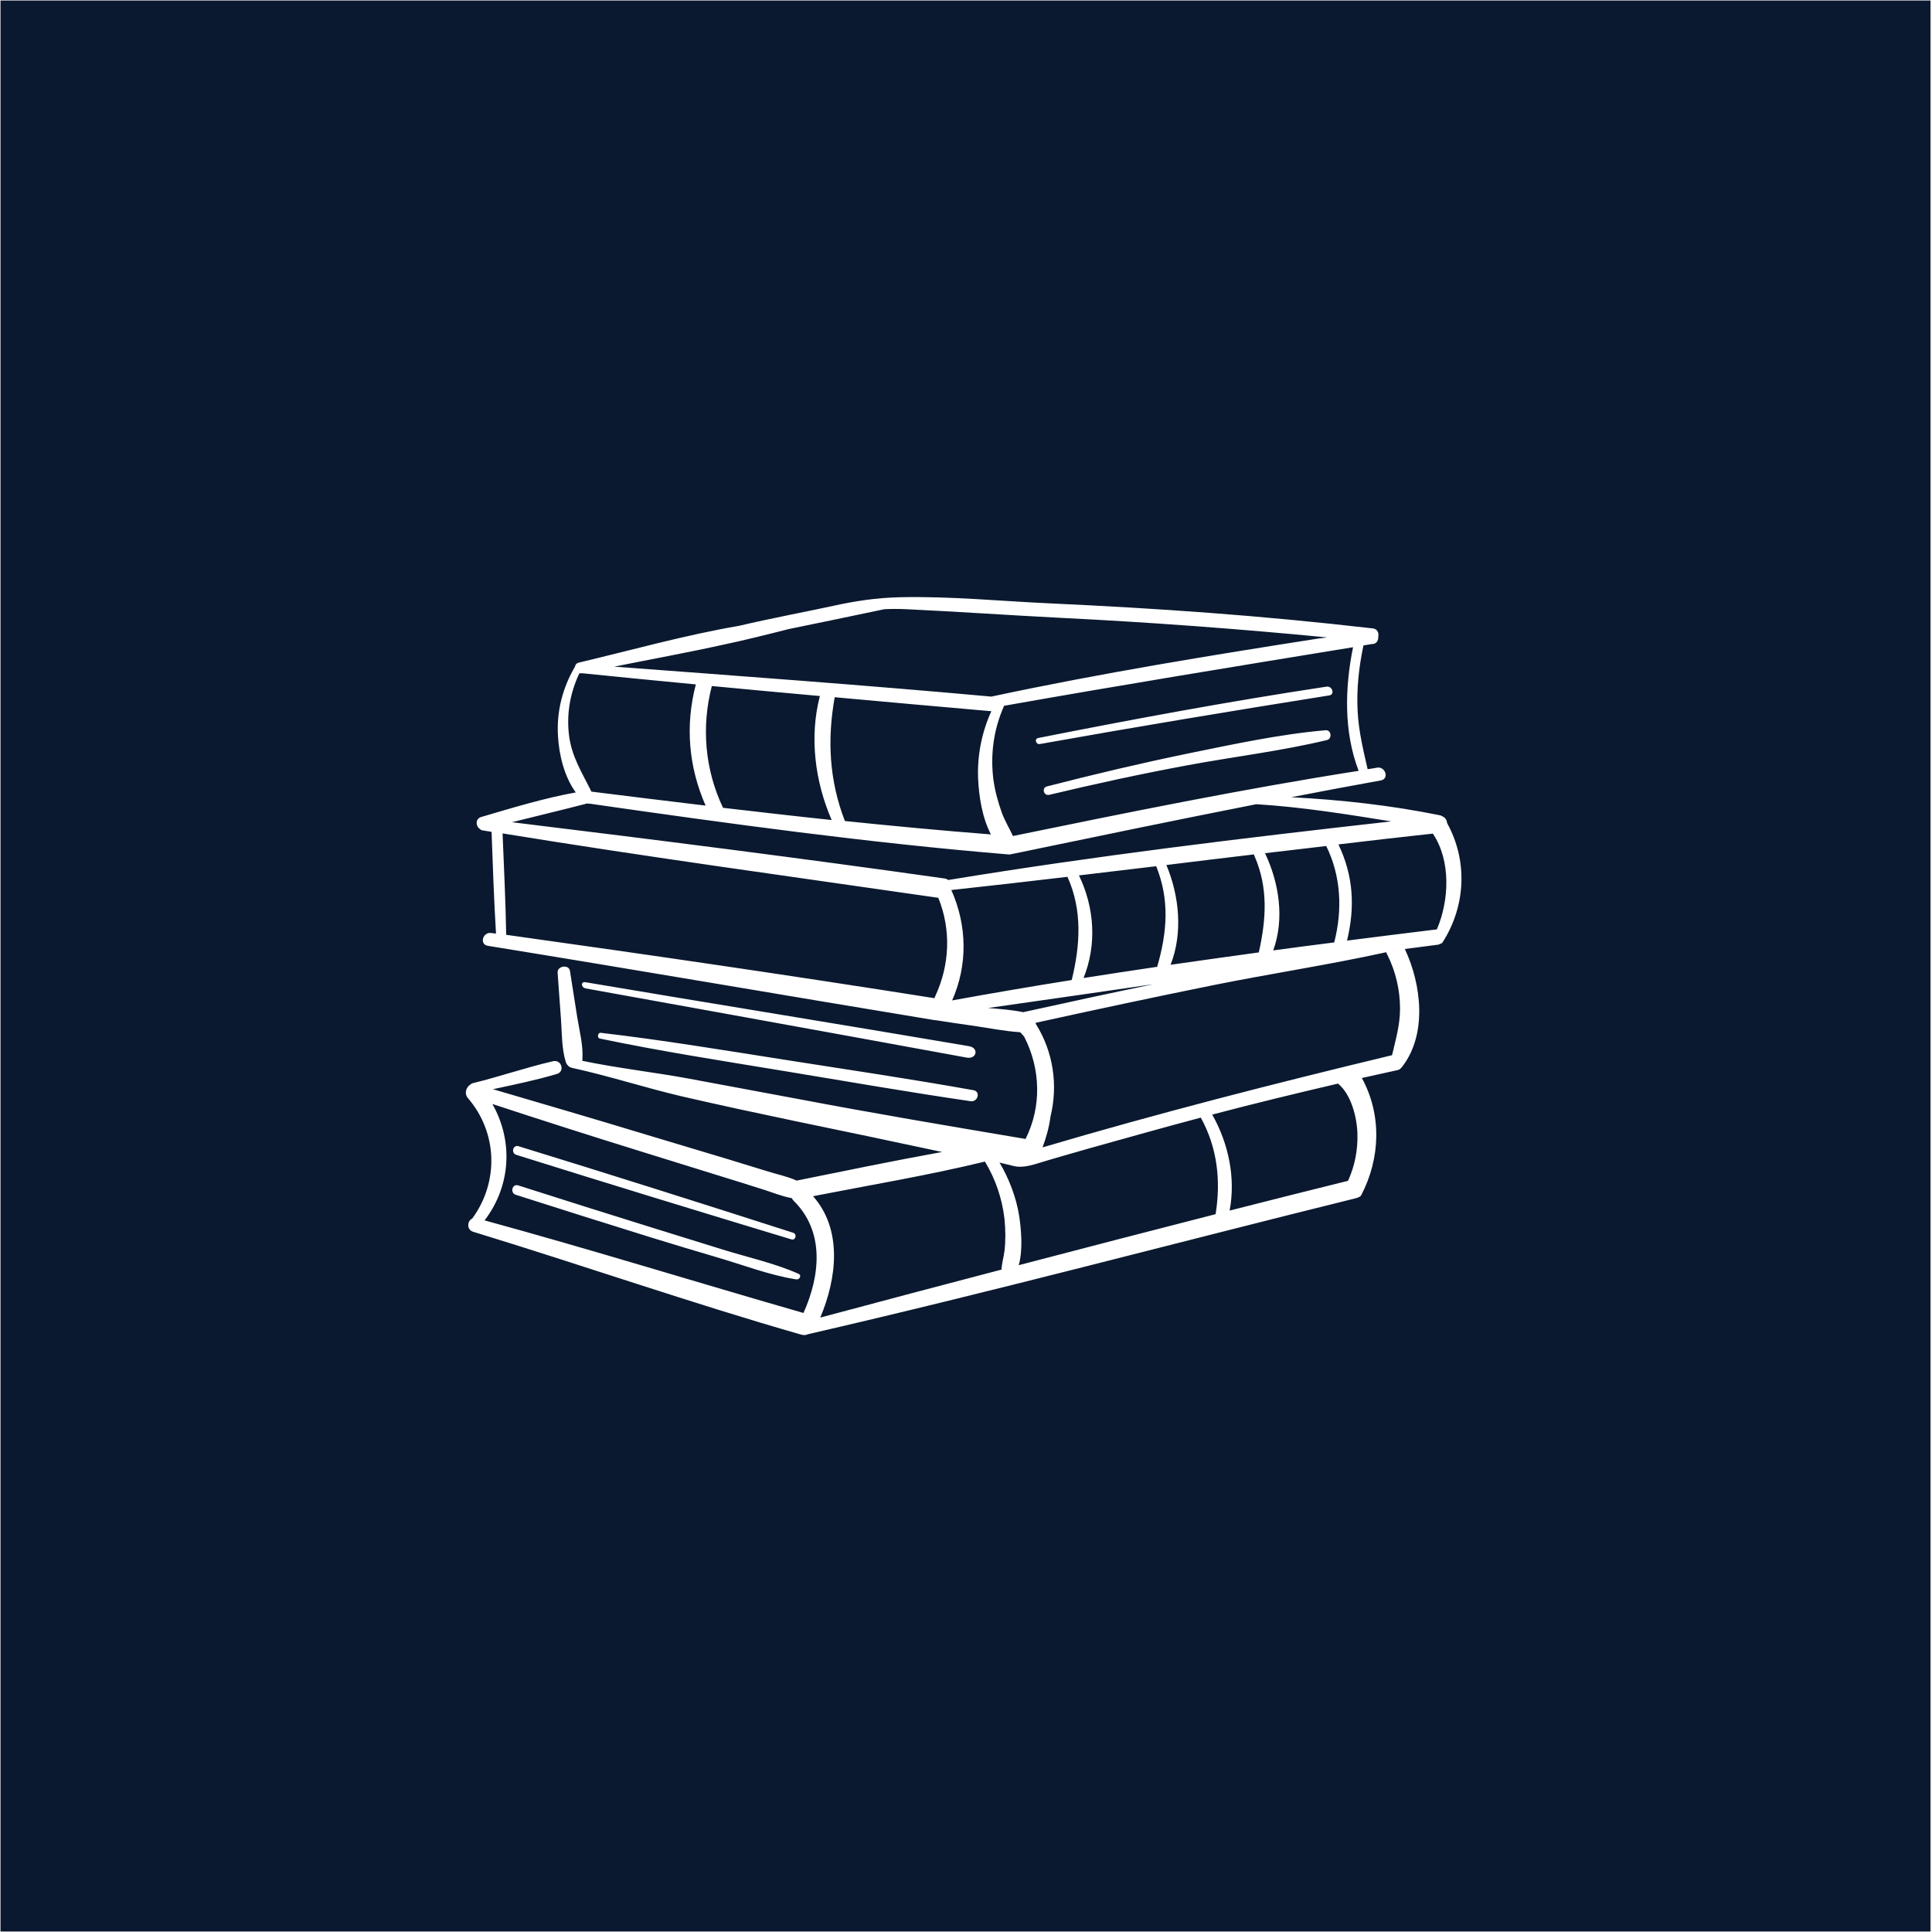
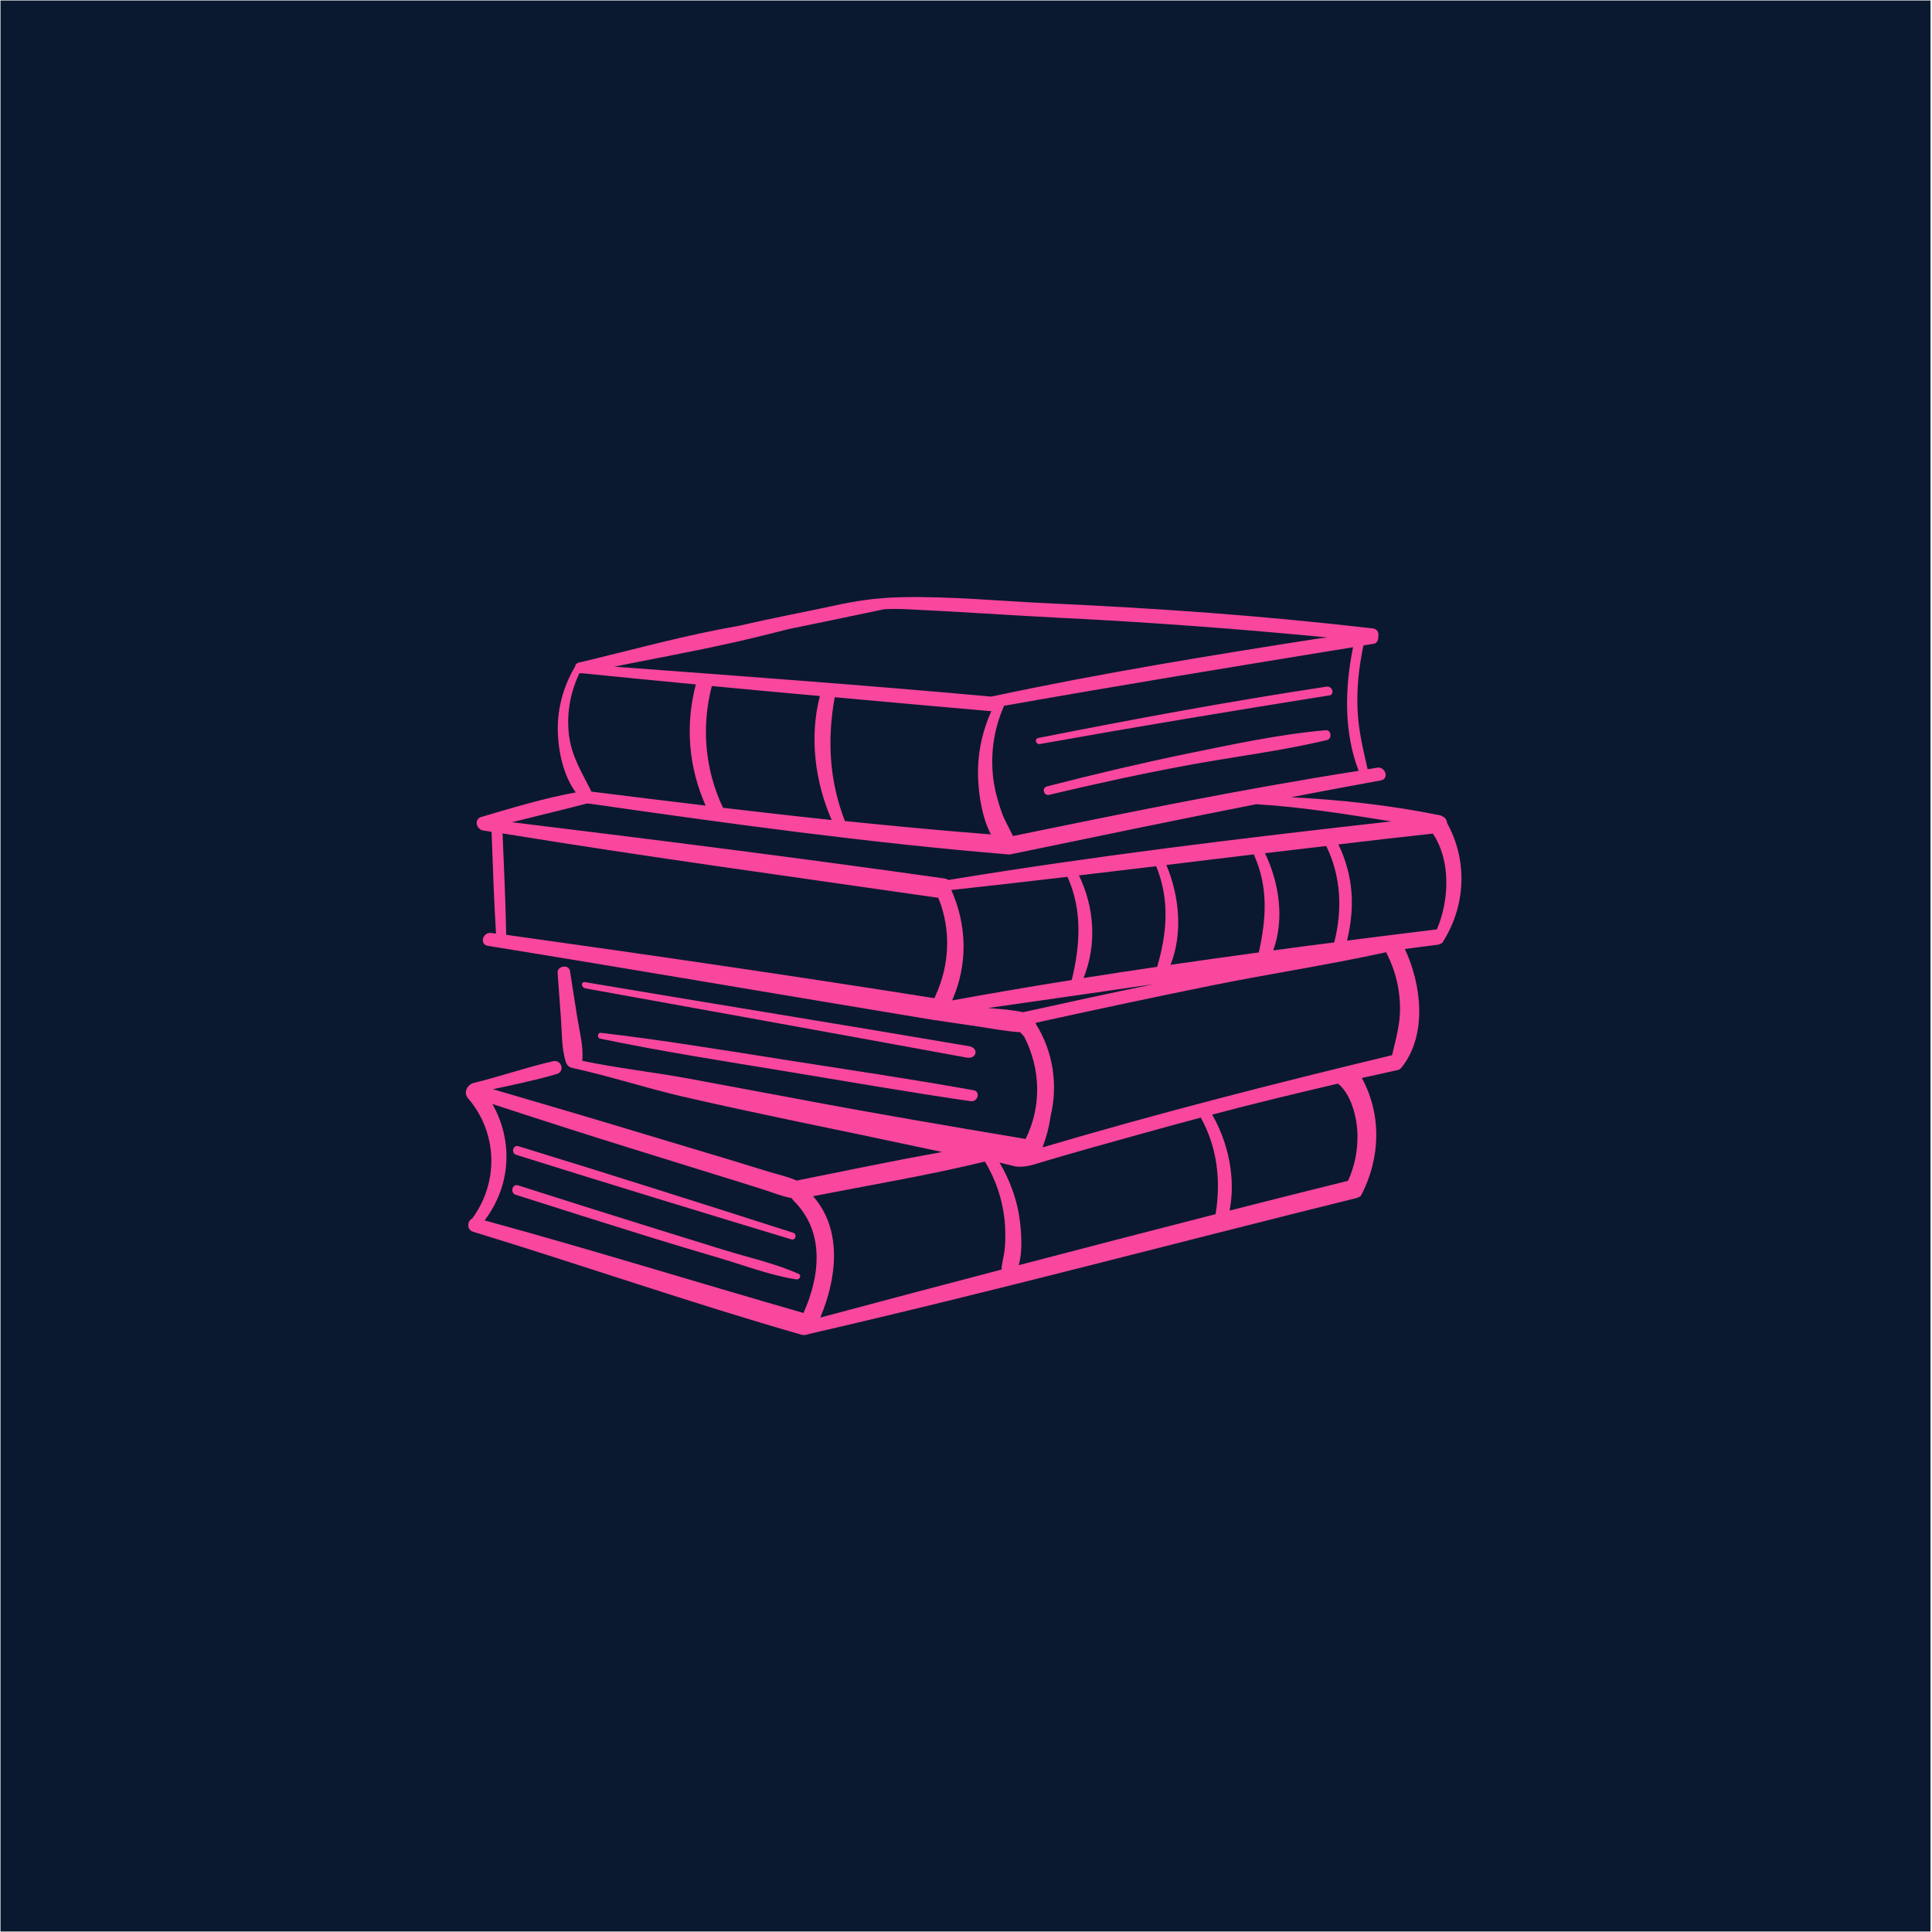
<svg xmlns="http://www.w3.org/2000/svg" width="300" zoomAndPan="magnify" viewBox="0 0 224.88 225" height="300" preserveAspectRatio="xMidYMid meet" version="1.0">
  <defs>
-     <clipPath id="d22149f7d7">
+     <clipPath id="f6b7a8298b">
      <path d="M 0 0.059 L 224.762 0.059 L 224.762 224.938 L 0 224.938 Z M 0 0.059 " clip-rule="nonzero" />
    </clipPath>
-     <clipPath id="0210971f83">
+     <clipPath id="752203db2d">
      <path d="M 54 69.363 L 170.887 69.363 L 170.887 155.566 L 54 155.566 Z M 54 69.363 " clip-rule="nonzero" />
    </clipPath>
  </defs>
-   <g clip-path="url(#d22149f7d7)">
+   <g clip-path="url(#f6b7a8298b)">
    <path fill="#ffffff" d="M 0 0.059 L 224.879 0.059 L 224.879 224.941 L 0 224.941 Z M 0 0.059 " fill-opacity="1" fill-rule="nonzero" />
    <path fill="#0a192f" d="M 0 0.059 L 224.879 0.059 L 224.879 224.941 L 0 224.941 Z M 0 0.059 " fill-opacity="1" fill-rule="nonzero" />
  </g>
-   <g clip-path="url(#0210971f83)">
-     <path fill="#ffffff" d="M 154.484 86.184 C 149.172 87.465 143.652 88.117 138.27 89.117 C 132.863 90.117 127.504 91.285 122.145 92.562 C 121.492 92.727 121.215 91.75 121.867 91.586 C 127.297 90.188 132.723 88.906 138.223 87.766 C 143.488 86.695 148.941 85.508 154.32 85.043 C 154.977 84.973 155.113 86.02 154.484 86.184 Z M 91.344 123.422 C 84.215 122.305 77.086 121.117 69.91 120.281 C 69.539 120.234 69.445 120.887 69.816 120.953 C 76.945 122.445 84.168 123.562 91.367 124.75 C 98.566 125.938 105.766 127.195 112.988 128.246 C 113.805 128.363 114.18 127.129 113.316 126.965 C 106.023 125.66 98.66 124.566 91.344 123.422 Z M 76.246 143.082 C 70.91 141.426 65.602 139.75 60.289 138.051 C 59.59 137.816 59.309 138.934 60.008 139.145 C 65.25 140.82 70.492 142.477 75.734 144.105 C 78.25 144.875 80.766 145.645 83.309 146.387 C 86.383 147.273 89.527 148.508 92.672 148.996 C 93.047 149.066 93.348 148.531 92.93 148.344 C 90.156 147.109 87.035 146.434 84.121 145.527 C 81.512 144.711 78.879 143.895 76.246 143.082 Z M 60.312 133.484 C 59.684 133.301 59.426 134.277 60.055 134.488 C 70.727 137.84 81.418 141.102 92.113 144.34 C 92.602 144.477 92.789 143.734 92.324 143.57 C 81.652 140.145 71.004 136.77 60.312 133.484 Z M 112.805 121.84 C 97.914 119.301 83.004 116.902 68.117 114.387 C 67.559 114.293 67.582 114.992 68.141 115.109 C 68.141 115.109 97.707 120.441 112.523 123.168 C 113.688 123.379 113.969 122.051 112.805 121.84 Z M 154.438 79.965 C 143.184 81.664 132 83.738 120.84 85.949 C 120.375 86.043 120.586 86.742 121.051 86.648 C 132.258 84.645 143.488 82.781 154.742 80.988 C 155.418 80.895 155.113 79.871 154.438 79.965 Z M 167.953 109.73 C 167.883 109.844 167.789 109.891 167.672 109.914 C 167.555 109.984 167.441 110.031 167.301 110.031 C 166.043 110.195 164.785 110.359 163.547 110.52 C 165.504 114.668 166.18 120.535 163.176 124.309 C 163.129 124.355 163.082 124.402 163.035 124.449 C 162.941 124.543 162.805 124.613 162.641 124.637 C 161.266 124.938 159.891 125.242 158.539 125.543 C 160.871 129.805 160.707 134.859 158.492 139.145 C 158.422 139.309 158.281 139.379 158.168 139.426 C 158.074 139.473 157.98 139.516 157.863 139.539 C 136.59 144.805 115.414 150.465 94.047 155.379 C 93.816 155.496 93.535 155.52 93.23 155.426 C 80.395 151.746 67.789 147.344 55.047 143.453 C 54.254 143.219 54.348 142.172 54.93 141.918 C 58.051 137.676 57.91 131.926 54.441 127.895 C 53.949 127.312 54.254 126.59 54.742 126.289 C 54.812 126.219 54.906 126.172 55 126.148 C 58.145 125.379 61.219 124.309 64.363 123.586 C 65.344 123.379 65.762 124.797 64.785 125.078 C 62.336 125.801 59.844 126.312 57.352 126.848 C 63.199 128.57 69.047 130.27 74.871 132.043 C 78.109 133.02 81.328 133.973 84.566 134.953 C 86.148 135.441 87.758 135.93 89.34 136.418 C 90.461 136.77 91.648 137.004 92.719 137.492 C 98.359 136.352 103.996 135.184 109.656 134.16 C 103.902 132.926 98.125 131.715 92.371 130.527 C 88.035 129.617 83.703 128.688 79.371 127.688 C 75.082 126.684 70.887 125.309 66.625 124.379 C 66.602 124.379 66.578 124.355 66.555 124.355 C 66.254 124.309 65.973 124.074 65.832 123.68 C 65.344 122.121 65.391 120.348 65.273 118.719 L 64.879 113.293 C 64.809 112.477 66.207 112.27 66.32 113.082 C 66.602 114.875 66.883 116.668 67.16 118.441 C 67.418 120.047 67.883 121.77 67.766 123.402 C 67.766 123.445 67.742 123.492 67.742 123.539 C 71.867 124.402 76.129 124.867 80.277 125.637 C 84.52 126.43 88.781 127.219 93.023 128.012 C 101.715 129.664 110.426 131.133 119.141 132.602 C 119.211 132.625 119.305 132.625 119.375 132.648 C 121.262 128.875 121.145 124.473 119.211 120.723 C 119.07 120.559 118.93 120.395 118.793 120.258 C 118.77 120.234 118.77 120.234 118.746 120.211 C 116.836 120.094 114.879 119.676 112.988 119.418 C 111.637 119.23 110.266 119.023 108.914 118.812 C 108.891 118.812 108.867 118.812 108.82 118.812 C 91.461 115.949 74.129 112.965 56.746 110.148 C 55.746 109.984 56.164 108.52 57.141 108.656 C 57.328 108.68 57.516 108.703 57.703 108.727 C 57.469 104.77 57.328 100.832 57.188 96.875 C 56.84 96.828 56.512 96.758 56.164 96.711 C 56.023 96.688 55.906 96.641 55.836 96.547 C 55.348 96.266 55.254 95.359 55.977 95.148 C 59.613 94.078 63.27 92.961 66.996 92.285 C 65.645 90.445 65.039 87.859 64.926 85.742 C 64.738 82.875 65.461 80.082 66.906 77.637 C 66.93 77.426 67.066 77.238 67.348 77.168 C 73.52 75.703 79.742 73.957 86.008 72.883 C 89.855 71.977 94.469 71.113 96.984 70.555 C 99.641 69.973 101.992 69.625 104.719 69.555 C 110.59 69.414 116.555 70.02 122.402 70.277 C 134.867 70.859 146.469 71.648 159.844 73.188 C 160.379 73.258 160.543 73.746 160.449 74.141 C 160.496 74.586 160.238 75.027 159.703 75.004 C 159.379 75.051 159.051 75.121 158.727 75.168 C 158.191 77.707 157.91 80.266 158.051 82.852 C 158.168 85.156 158.703 87.348 159.215 89.582 C 159.586 89.535 159.961 89.465 160.332 89.398 C 161.289 89.258 161.754 90.699 160.754 90.887 C 157.281 91.516 153.785 92.168 150.316 92.844 C 156.141 93.148 161.848 93.777 167.602 94.941 C 167.742 94.965 167.836 95.012 167.93 95.078 C 168.254 95.195 168.441 95.523 168.465 95.848 C 170.887 100.227 170.656 105.492 167.953 109.73 Z M 157.516 75.375 C 143.953 77.59 130.395 79.801 116.859 82.199 C 116.859 82.223 116.836 82.27 116.836 82.293 C 115.645 84.996 115.25 87.953 115.645 90.887 C 115.832 92.191 116.184 93.449 116.625 94.684 C 116.973 95.617 117.488 96.453 117.906 97.363 C 131.305 94.613 144.652 91.891 158.168 89.77 C 156.418 85.227 156.559 80.082 157.516 75.375 Z M 71.473 77.637 C 86.125 78.73 100.781 79.801 115.438 81.129 C 115.484 81.105 115.531 81.082 115.598 81.082 C 128.156 78.402 140.855 76.332 153.555 74.352 C 153.879 74.305 154.184 74.281 154.508 74.234 C 144.164 73.234 133.82 72.465 123.43 71.953 C 117.465 71.648 111.5 71.23 105.512 70.949 C 104.625 70.906 103.762 70.906 102.926 70.949 C 99.219 71.719 95.516 72.512 91.812 73.258 C 89.156 73.934 86.242 74.652 84.309 75.051 C 80.023 76.004 75.734 76.773 71.473 77.637 Z M 115.391 82.828 C 109.309 82.293 103.227 81.758 97.148 81.199 C 96.262 86.16 96.516 90.91 98.336 95.617 C 103.996 96.199 109.656 96.734 115.344 97.176 C 114.316 95.219 113.945 92.703 113.852 90.723 C 113.734 88 114.27 85.297 115.391 82.828 Z M 95.422 81.059 C 91.23 80.688 87.035 80.289 82.84 79.895 C 81.605 84.645 82.027 89.629 84.145 94.078 C 88.363 94.566 92.578 95.055 96.797 95.5 C 94.84 91.004 94.188 85.809 95.422 81.059 Z M 68.816 92.191 C 73.242 92.75 77.668 93.285 82.117 93.82 C 80.137 89.328 79.719 84.508 80.977 79.707 C 76.551 79.289 72.125 78.848 67.695 78.402 C 67.602 78.426 67.488 78.426 67.418 78.402 C 66.367 80.617 65.926 82.992 66.184 85.438 C 66.461 88.07 67.719 89.957 68.816 92.191 Z M 109.215 104.559 C 92.301 102.113 75.34 99.809 58.469 97.059 C 58.633 100.996 58.82 104.93 58.891 108.867 C 75.547 111.195 92.16 113.617 108.773 116.25 C 108.797 116.156 108.82 116.086 108.867 115.996 C 110.543 112.383 110.73 108.285 109.215 104.559 Z M 110.379 102.484 C 127.504 99.668 144.723 97.594 161.965 95.66 C 156.77 94.824 151.551 93.984 146.285 93.66 C 146.262 93.66 146.262 93.66 146.238 93.66 C 136.777 95.523 127.344 97.48 117.93 99.434 C 117.883 99.434 117.836 99.434 117.789 99.457 C 117.672 99.504 117.512 99.527 117.348 99.504 C 101.016 98.152 84.797 95.918 68.582 93.59 C 68.488 93.613 68.395 93.59 68.277 93.566 C 68.234 93.59 68.211 93.59 68.164 93.613 C 65.297 94.359 62.43 95.031 59.566 95.754 C 76.363 97.805 93.141 99.926 109.891 102.301 C 110.102 102.324 110.242 102.395 110.379 102.484 Z M 148.219 110.684 C 150.594 110.359 152.949 110.055 155.324 109.754 C 156.301 105.957 156.117 102.02 154.391 98.527 C 152.016 98.805 149.641 99.086 147.262 99.363 C 148.918 102.836 149.547 107.027 148.219 110.684 Z M 136.266 112.359 C 139.691 111.871 143.117 111.383 146.539 110.918 C 147.402 107.074 147.66 103.395 146.027 99.668 C 146.004 99.621 145.98 99.551 145.98 99.504 C 142.578 99.902 139.18 100.32 135.777 100.738 C 137.289 104.371 137.711 108.656 136.266 112.359 Z M 126.129 113.898 C 128.973 113.457 131.84 113.012 134.703 112.594 C 135.871 108.59 136.172 104.793 134.59 100.879 C 131.582 101.227 128.578 101.602 125.594 101.949 C 127.41 105.699 127.691 110.031 126.129 113.898 Z M 124.754 114.133 C 125.734 110.125 126.016 106.027 124.266 102.137 C 124.266 102.137 124.266 102.137 124.266 102.113 C 119.77 102.648 115.25 103.16 110.73 103.652 C 112.57 107.773 112.664 112.359 110.824 116.508 C 115.461 115.668 120.098 114.875 124.754 114.133 Z M 134.262 114.621 C 127.855 115.551 121.449 116.484 115.016 117.391 C 116.391 117.508 117.789 117.602 119.094 117.879 C 124.148 116.762 129.207 115.668 134.262 114.621 Z M 92.371 139.844 C 92.277 139.75 92.207 139.656 92.16 139.539 C 90.996 139.332 89.902 138.863 88.781 138.516 C 87.199 138.004 85.59 137.516 84.008 137.023 C 80.789 136.023 77.574 135.023 74.336 134.02 C 68.629 132.25 62.945 130.434 57.281 128.57 C 59.727 132.879 59.449 138.098 56.375 142.125 C 68.816 145.527 81.117 149.348 93.512 152.91 C 95.445 148.602 96.027 143.453 92.371 139.844 Z M 116.926 141.984 C 116.648 139.562 115.879 137.328 114.645 135.277 C 108.027 136.887 101.293 138.004 94.629 139.309 C 98.078 143.219 97.402 148.855 95.469 153.445 C 102.504 151.559 109.543 149.695 116.578 147.855 C 116.602 147.133 116.836 146.41 116.926 145.645 C 117.066 144.43 117.043 143.195 116.926 141.984 Z M 139.785 130.156 C 137.617 130.738 135.449 131.32 133.285 131.926 C 131.117 132.531 128.949 133.137 126.781 133.742 C 124.664 134.348 122.52 134.953 120.398 135.605 C 119.676 135.812 118.793 135.977 118.07 135.812 C 117.488 135.676 117.09 135.582 116.344 135.395 C 117.441 137.234 118.301 139.473 118.629 141.59 C 118.859 143.082 119.094 145.527 118.582 147.344 C 126.223 145.34 133.867 143.359 141.508 141.402 C 142.137 137.492 141.719 133.672 139.785 130.156 Z M 158.027 132.066 C 157.98 130.18 157.328 127.477 155.766 126.195 C 150.875 127.336 145.98 128.523 141.113 129.805 C 143.023 133.184 143.859 137.188 143.141 140.984 C 147.73 139.82 152.32 138.656 156.934 137.516 C 157.723 135.77 158.074 133.949 158.027 132.066 Z M 162.988 117.484 C 162.988 115.273 162.477 113.105 161.477 111.125 C 161.43 111.059 161.406 110.965 161.383 110.895 C 154.719 112.359 147.914 113.387 141.203 114.738 C 134.309 116.133 127.434 117.602 120.562 119.113 C 120.562 119.16 120.562 119.184 120.562 119.23 C 122.613 122.492 123.172 126.383 122.285 130.016 C 122.121 131.25 121.797 132.438 121.355 133.625 C 134.82 129.641 148.402 126.172 162.059 122.887 C 162.477 121.094 162.988 119.371 162.988 117.484 Z M 166.809 97.082 C 163.152 97.48 159.473 97.898 155.812 98.34 C 157.586 102.043 157.746 105.676 156.816 109.543 C 160.285 109.102 163.781 108.656 167.254 108.238 C 167.254 108.238 167.277 108.238 167.277 108.238 C 168.723 104.863 168.93 100.227 166.809 97.082 Z M 166.809 97.082 " fill-opacity="1" fill-rule="nonzero" />
+   <g clip-path="url(#752203db2d)">
+     <path fill="#f8479d" d="M 154.484 86.184 C 149.172 87.465 143.652 88.117 138.27 89.117 C 132.863 90.117 127.504 91.285 122.145 92.562 C 121.492 92.727 121.215 91.75 121.867 91.586 C 127.297 90.188 132.723 88.906 138.223 87.766 C 143.488 86.695 148.941 85.508 154.32 85.043 C 154.977 84.973 155.113 86.02 154.484 86.184 Z M 91.344 123.422 C 84.215 122.305 77.086 121.117 69.91 120.281 C 69.539 120.234 69.445 120.887 69.816 120.953 C 76.945 122.445 84.168 123.562 91.367 124.75 C 98.566 125.938 105.766 127.195 112.988 128.246 C 113.805 128.363 114.18 127.129 113.316 126.965 C 106.023 125.66 98.66 124.566 91.344 123.422 Z M 76.246 143.082 C 70.91 141.426 65.602 139.75 60.289 138.051 C 59.59 137.816 59.309 138.934 60.008 139.145 C 65.25 140.82 70.492 142.477 75.734 144.105 C 78.25 144.875 80.766 145.645 83.309 146.387 C 86.383 147.273 89.527 148.508 92.672 148.996 C 93.047 149.066 93.348 148.531 92.93 148.344 C 90.156 147.109 87.035 146.434 84.121 145.527 C 81.512 144.711 78.879 143.895 76.246 143.082 Z M 60.312 133.484 C 59.684 133.301 59.426 134.277 60.055 134.488 C 70.727 137.84 81.418 141.102 92.113 144.34 C 92.602 144.477 92.789 143.734 92.324 143.57 C 81.652 140.145 71.004 136.77 60.312 133.484 Z M 112.805 121.84 C 97.914 119.301 83.004 116.902 68.117 114.387 C 67.559 114.293 67.582 114.992 68.141 115.109 C 68.141 115.109 97.707 120.441 112.523 123.168 C 113.688 123.379 113.969 122.051 112.805 121.84 Z M 154.438 79.965 C 143.184 81.664 132 83.738 120.84 85.949 C 120.375 86.043 120.586 86.742 121.051 86.648 C 132.258 84.645 143.488 82.781 154.742 80.988 C 155.418 80.895 155.113 79.871 154.438 79.965 Z M 167.953 109.73 C 167.883 109.844 167.789 109.891 167.672 109.914 C 167.555 109.984 167.441 110.031 167.301 110.031 C 166.043 110.195 164.785 110.359 163.547 110.52 C 165.504 114.668 166.18 120.535 163.176 124.309 C 163.129 124.355 163.082 124.402 163.035 124.449 C 162.941 124.543 162.805 124.613 162.641 124.637 C 161.266 124.938 159.891 125.242 158.539 125.543 C 160.871 129.805 160.707 134.859 158.492 139.145 C 158.422 139.309 158.281 139.379 158.168 139.426 C 158.074 139.473 157.98 139.516 157.863 139.539 C 136.59 144.805 115.414 150.465 94.047 155.379 C 93.816 155.496 93.535 155.52 93.23 155.426 C 80.395 151.746 67.789 147.344 55.047 143.453 C 54.254 143.219 54.348 142.172 54.93 141.918 C 58.051 137.676 57.91 131.926 54.441 127.895 C 53.949 127.312 54.254 126.59 54.742 126.289 C 54.812 126.219 54.906 126.172 55 126.148 C 58.145 125.379 61.219 124.309 64.363 123.586 C 65.344 123.379 65.762 124.797 64.785 125.078 C 62.336 125.801 59.844 126.312 57.352 126.848 C 63.199 128.57 69.047 130.27 74.871 132.043 C 78.109 133.02 81.328 133.973 84.566 134.953 C 86.148 135.441 87.758 135.93 89.34 136.418 C 90.461 136.77 91.648 137.004 92.719 137.492 C 98.359 136.352 103.996 135.184 109.656 134.16 C 103.902 132.926 98.125 131.715 92.371 130.527 C 88.035 129.617 83.703 128.688 79.371 127.688 C 75.082 126.684 70.887 125.309 66.625 124.379 C 66.602 124.379 66.578 124.355 66.555 124.355 C 66.254 124.309 65.973 124.074 65.832 123.68 C 65.344 122.121 65.391 120.348 65.273 118.719 L 64.879 113.293 C 64.809 112.477 66.207 112.27 66.32 113.082 C 66.602 114.875 66.883 116.668 67.16 118.441 C 67.418 120.047 67.883 121.77 67.766 123.402 C 67.766 123.445 67.742 123.492 67.742 123.539 C 71.867 124.402 76.129 124.867 80.277 125.637 C 84.52 126.43 88.781 127.219 93.023 128.012 C 101.715 129.664 110.426 131.133 119.141 132.602 C 119.211 132.625 119.305 132.625 119.375 132.648 C 121.262 128.875 121.145 124.473 119.211 120.723 C 119.07 120.559 118.93 120.395 118.793 120.258 C 118.77 120.234 118.77 120.234 118.746 120.211 C 116.836 120.094 114.879 119.676 112.988 119.418 C 111.637 119.23 110.266 119.023 108.914 118.812 C 108.891 118.812 108.867 118.812 108.82 118.812 C 91.461 115.949 74.129 112.965 56.746 110.148 C 55.746 109.984 56.164 108.52 57.141 108.656 C 57.328 108.68 57.516 108.703 57.703 108.727 C 57.469 104.77 57.328 100.832 57.188 96.875 C 56.84 96.828 56.512 96.758 56.164 96.711 C 56.023 96.688 55.906 96.641 55.836 96.547 C 55.348 96.266 55.254 95.359 55.977 95.148 C 59.613 94.078 63.27 92.961 66.996 92.285 C 65.645 90.445 65.039 87.859 64.926 85.742 C 64.738 82.875 65.461 80.082 66.906 77.637 C 66.93 77.426 67.066 77.238 67.348 77.168 C 73.52 75.703 79.742 73.957 86.008 72.883 C 89.855 71.977 94.469 71.113 96.984 70.555 C 99.641 69.973 101.992 69.625 104.719 69.555 C 110.59 69.414 116.555 70.02 122.402 70.277 C 134.867 70.859 146.469 71.648 159.844 73.188 C 160.379 73.258 160.543 73.746 160.449 74.141 C 160.496 74.586 160.238 75.027 159.703 75.004 C 159.379 75.051 159.051 75.121 158.727 75.168 C 158.191 77.707 157.91 80.266 158.051 82.852 C 158.168 85.156 158.703 87.348 159.215 89.582 C 159.586 89.535 159.961 89.465 160.332 89.398 C 161.289 89.258 161.754 90.699 160.754 90.887 C 157.281 91.516 153.785 92.168 150.316 92.844 C 156.141 93.148 161.848 93.777 167.602 94.941 C 167.742 94.965 167.836 95.012 167.93 95.078 C 168.254 95.195 168.441 95.523 168.465 95.848 C 170.887 100.227 170.656 105.492 167.953 109.73 Z M 157.516 75.375 C 143.953 77.59 130.395 79.801 116.859 82.199 C 116.859 82.223 116.836 82.27 116.836 82.293 C 115.645 84.996 115.25 87.953 115.645 90.887 C 115.832 92.191 116.184 93.449 116.625 94.684 C 116.973 95.617 117.488 96.453 117.906 97.363 C 131.305 94.613 144.652 91.891 158.168 89.77 C 156.418 85.227 156.559 80.082 157.516 75.375 Z M 71.473 77.637 C 86.125 78.73 100.781 79.801 115.438 81.129 C 115.484 81.105 115.531 81.082 115.598 81.082 C 128.156 78.402 140.855 76.332 153.555 74.352 C 153.879 74.305 154.184 74.281 154.508 74.234 C 144.164 73.234 133.82 72.465 123.43 71.953 C 117.465 71.648 111.5 71.23 105.512 70.949 C 104.625 70.906 103.762 70.906 102.926 70.949 C 99.219 71.719 95.516 72.512 91.812 73.258 C 89.156 73.934 86.242 74.652 84.309 75.051 C 80.023 76.004 75.734 76.773 71.473 77.637 Z M 115.391 82.828 C 109.309 82.293 103.227 81.758 97.148 81.199 C 96.262 86.16 96.516 90.91 98.336 95.617 C 103.996 96.199 109.656 96.734 115.344 97.176 C 114.316 95.219 113.945 92.703 113.852 90.723 C 113.734 88 114.27 85.297 115.391 82.828 Z M 95.422 81.059 C 91.23 80.688 87.035 80.289 82.84 79.895 C 81.605 84.645 82.027 89.629 84.145 94.078 C 88.363 94.566 92.578 95.055 96.797 95.5 C 94.84 91.004 94.188 85.809 95.422 81.059 Z M 68.816 92.191 C 73.242 92.75 77.668 93.285 82.117 93.82 C 80.137 89.328 79.719 84.508 80.977 79.707 C 76.551 79.289 72.125 78.848 67.695 78.402 C 67.602 78.426 67.488 78.426 67.418 78.402 C 66.367 80.617 65.926 82.992 66.184 85.438 C 66.461 88.07 67.719 89.957 68.816 92.191 Z M 109.215 104.559 C 92.301 102.113 75.34 99.809 58.469 97.059 C 58.633 100.996 58.82 104.93 58.891 108.867 C 75.547 111.195 92.16 113.617 108.773 116.25 C 108.797 116.156 108.82 116.086 108.867 115.996 C 110.543 112.383 110.73 108.285 109.215 104.559 Z M 110.379 102.484 C 127.504 99.668 144.723 97.594 161.965 95.66 C 156.77 94.824 151.551 93.984 146.285 93.66 C 146.262 93.66 146.262 93.66 146.238 93.66 C 136.777 95.523 127.344 97.48 117.93 99.434 C 117.883 99.434 117.836 99.434 117.789 99.457 C 117.672 99.504 117.512 99.527 117.348 99.504 C 101.016 98.152 84.797 95.918 68.582 93.59 C 68.488 93.613 68.395 93.59 68.277 93.566 C 68.234 93.59 68.211 93.59 68.164 93.613 C 65.297 94.359 62.43 95.031 59.566 95.754 C 76.363 97.805 93.141 99.926 109.891 102.301 C 110.102 102.324 110.242 102.395 110.379 102.484 Z M 148.219 110.684 C 150.594 110.359 152.949 110.055 155.324 109.754 C 156.301 105.957 156.117 102.02 154.391 98.527 C 152.016 98.805 149.641 99.086 147.262 99.363 C 148.918 102.836 149.547 107.027 148.219 110.684 Z M 136.266 112.359 C 139.691 111.871 143.117 111.383 146.539 110.918 C 147.402 107.074 147.66 103.395 146.027 99.668 C 146.004 99.621 145.98 99.551 145.98 99.504 C 142.578 99.902 139.18 100.32 135.777 100.738 C 137.289 104.371 137.711 108.656 136.266 112.359 Z M 126.129 113.898 C 128.973 113.457 131.84 113.012 134.703 112.594 C 135.871 108.59 136.172 104.793 134.59 100.879 C 131.582 101.227 128.578 101.602 125.594 101.949 C 127.41 105.699 127.691 110.031 126.129 113.898 Z M 124.754 114.133 C 125.734 110.125 126.016 106.027 124.266 102.137 C 124.266 102.137 124.266 102.137 124.266 102.113 C 119.77 102.648 115.25 103.16 110.73 103.652 C 112.57 107.773 112.664 112.359 110.824 116.508 C 115.461 115.668 120.098 114.875 124.754 114.133 Z M 134.262 114.621 C 127.855 115.551 121.449 116.484 115.016 117.391 C 116.391 117.508 117.789 117.602 119.094 117.879 C 124.148 116.762 129.207 115.668 134.262 114.621 Z M 92.371 139.844 C 92.277 139.75 92.207 139.656 92.16 139.539 C 90.996 139.332 89.902 138.863 88.781 138.516 C 87.199 138.004 85.59 137.516 84.008 137.023 C 80.789 136.023 77.574 135.023 74.336 134.02 C 68.629 132.25 62.945 130.434 57.281 128.57 C 59.727 132.879 59.449 138.098 56.375 142.125 C 68.816 145.527 81.117 149.348 93.512 152.91 C 95.445 148.602 96.027 143.453 92.371 139.844 Z M 116.926 141.984 C 116.648 139.562 115.879 137.328 114.645 135.277 C 108.027 136.887 101.293 138.004 94.629 139.309 C 98.078 143.219 97.402 148.855 95.469 153.445 C 102.504 151.559 109.543 149.695 116.578 147.855 C 116.602 147.133 116.836 146.41 116.926 145.645 C 117.066 144.43 117.043 143.195 116.926 141.984 Z M 139.785 130.156 C 137.617 130.738 135.449 131.32 133.285 131.926 C 131.117 132.531 128.949 133.137 126.781 133.742 C 124.664 134.348 122.52 134.953 120.398 135.605 C 119.676 135.812 118.793 135.977 118.07 135.812 C 117.488 135.676 117.09 135.582 116.344 135.395 C 117.441 137.234 118.301 139.473 118.629 141.59 C 118.859 143.082 119.094 145.527 118.582 147.344 C 126.223 145.34 133.867 143.359 141.508 141.402 C 142.137 137.492 141.719 133.672 139.785 130.156 Z M 158.027 132.066 C 157.98 130.18 157.328 127.477 155.766 126.195 C 150.875 127.336 145.98 128.523 141.113 129.805 C 143.023 133.184 143.859 137.188 143.141 140.984 C 147.73 139.82 152.32 138.656 156.934 137.516 C 157.723 135.77 158.074 133.949 158.027 132.066 Z M 162.988 117.484 C 162.988 115.273 162.477 113.105 161.477 111.125 C 161.43 111.059 161.406 110.965 161.383 110.895 C 154.719 112.359 147.914 113.387 141.203 114.738 C 134.309 116.133 127.434 117.602 120.562 119.113 C 120.562 119.16 120.562 119.184 120.562 119.23 C 122.613 122.492 123.172 126.383 122.285 130.016 C 122.121 131.25 121.797 132.438 121.355 133.625 C 134.82 129.641 148.402 126.172 162.059 122.887 C 162.477 121.094 162.988 119.371 162.988 117.484 Z M 166.809 97.082 C 163.152 97.48 159.473 97.898 155.812 98.34 C 157.586 102.043 157.746 105.676 156.816 109.543 C 160.285 109.102 163.781 108.656 167.254 108.238 C 167.254 108.238 167.277 108.238 167.277 108.238 C 168.723 104.863 168.93 100.227 166.809 97.082 Z M 166.809 97.082 " fill-opacity="1" fill-rule="nonzero" />
  </g>
</svg>
